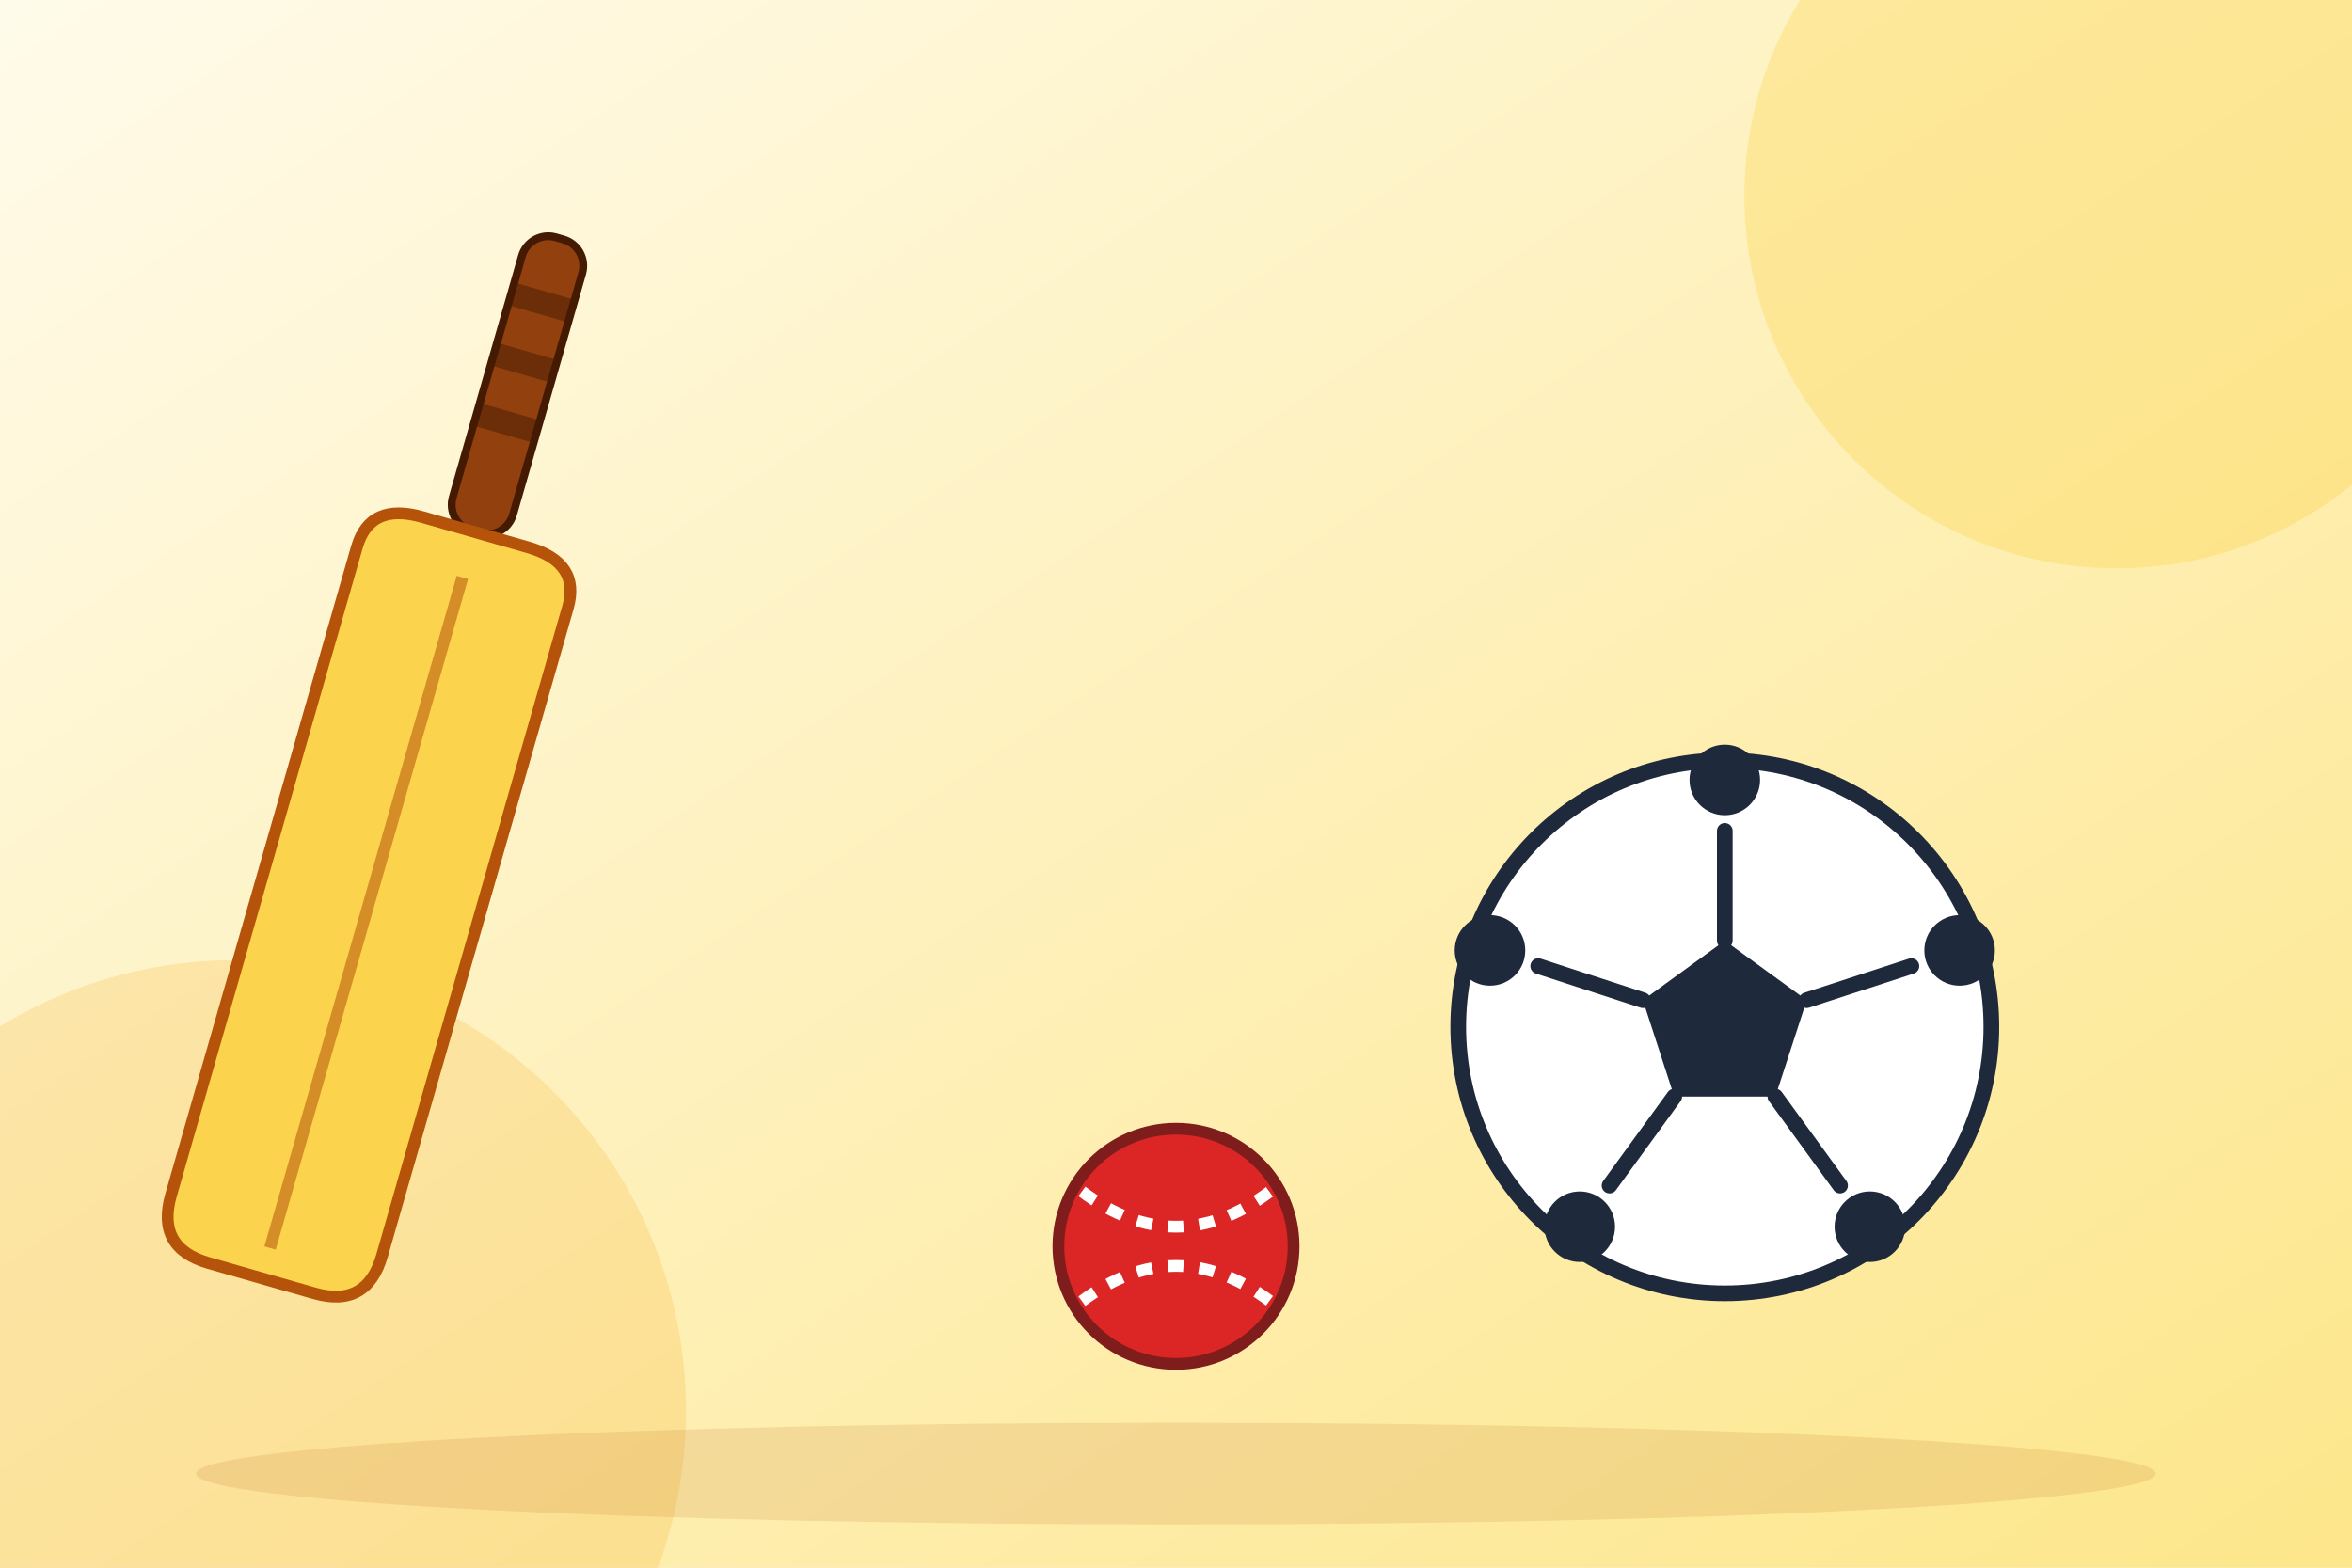
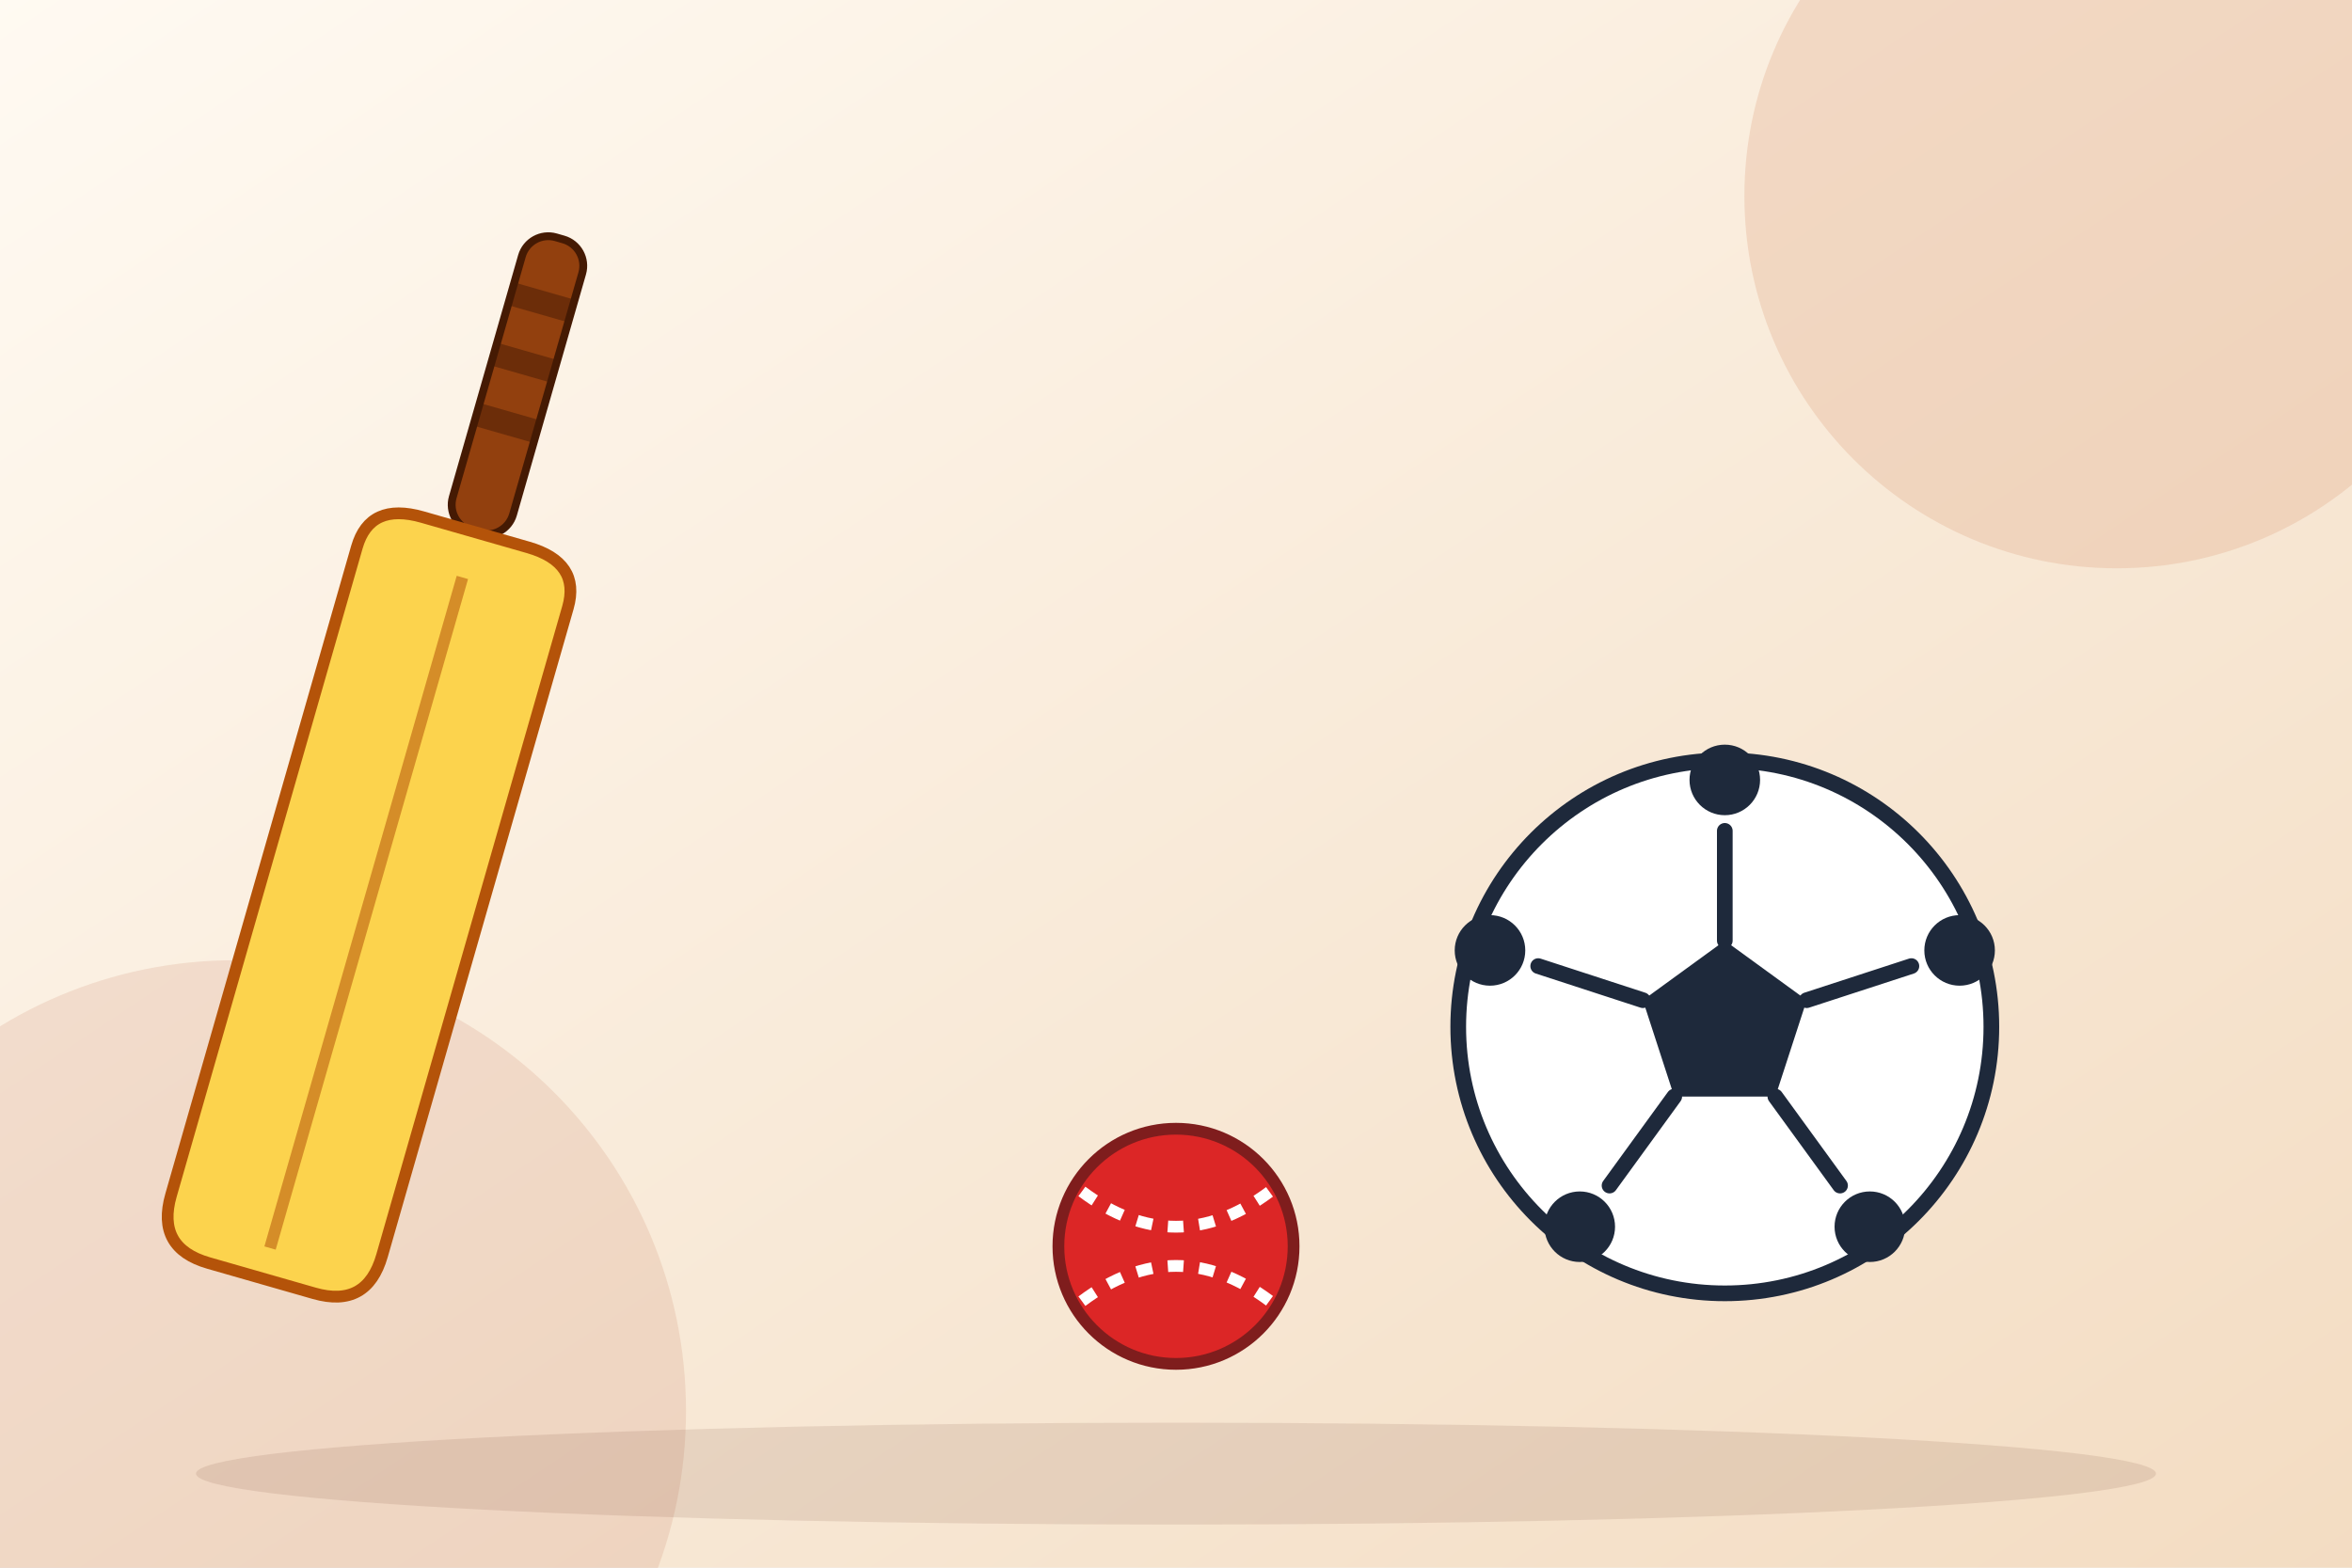
<svg xmlns="http://www.w3.org/2000/svg" viewBox="0 0 600 400" width="600" height="400">
  <defs>
    <linearGradient id="bg" x1="0" y1="0" x2="1" y2="1">
-       <stop offset="0" stop-color="#FFFBEB" />
-       <stop offset="1" stop-color="#FDE68A" />
+       <stop offset="0" stop-color="#FFFAF2" />
+       <stop offset="1" stop-color="#F3DCC2" />
    </linearGradient>
  </defs>
  <rect width="600" height="400" fill="url(#bg)" />
-   <circle cx="540" cy="50" r="95" fill="#FCD34D" opacity=".35" />
-   <circle cx="60" cy="360" r="115" fill="#F59E0B" opacity=".18" />
-   <ellipse cx="300" cy="376" rx="250" ry="13" fill="#B45309" opacity=".13" />
+   <circle cx="540" cy="50" r="95" fill="#E2AE8F" opacity=".35" />
+   <circle cx="60" cy="360" r="115" fill="#B9623F" opacity=".14" />
+   <ellipse cx="300" cy="376" rx="250" ry="13" fill="#6A3223" opacity=".12" />
  <g transform="translate(112 52) rotate(16)">
    <rect x="24" y="0" width="16" height="78" rx="7" fill="#92400E" stroke="#451A03" stroke-width="2" />
    <rect x="24" y="14" width="16" height="6" fill="#451A03" opacity=".5" />
    <rect x="24" y="30" width="16" height="6" fill="#451A03" opacity=".5" />
    <rect x="24" y="46" width="16" height="6" fill="#451A03" opacity=".5" />
    <path d="M4 90 Q4 78 18 78 H46 Q60 78 60 90 V262 Q60 276 46 276 H18 Q4 276 4 262 Z" fill="#FCD34D" stroke="#B45309" stroke-width="3" />
    <path d="M32 90 V268" stroke="#B45309" stroke-width="3" opacity=".55" />
  </g>
  <circle cx="300" cy="318" r="30" fill="#DC2626" stroke="#7F1D1D" stroke-width="3" />
  <path d="M276 304 Q300 322 324 304 M276 332 Q300 314 324 332" stroke="#fff" stroke-width="3" fill="none" stroke-dasharray="4 4" />
  <circle cx="440" cy="262" r="68" fill="#fff" stroke="#1E293B" stroke-width="4" />
  <polygon points="440.0,240.0 460.9,255.2 452.9,279.8 427.1,279.8 419.1,255.2" fill="#1E293B" />
  <line x1="440.0" y1="240.0" x2="440.0" y2="212.0" stroke="#1E293B" stroke-width="4" stroke-linecap="round" />
  <line x1="460.9" y1="255.2" x2="487.6" y2="246.5" stroke="#1E293B" stroke-width="4" stroke-linecap="round" />
  <line x1="452.9" y1="279.8" x2="469.4" y2="302.5" stroke="#1E293B" stroke-width="4" stroke-linecap="round" />
  <line x1="427.1" y1="279.8" x2="410.6" y2="302.5" stroke="#1E293B" stroke-width="4" stroke-linecap="round" />
  <line x1="419.1" y1="255.2" x2="392.4" y2="246.5" stroke="#1E293B" stroke-width="4" stroke-linecap="round" />
  <circle cx="440.0" cy="199.0" r="9" fill="#1E293B" />
  <circle cx="499.9" cy="242.5" r="9" fill="#1E293B" />
  <circle cx="477.0" cy="313.0" r="9" fill="#1E293B" />
  <circle cx="403.0" cy="313.0" r="9" fill="#1E293B" />
  <circle cx="380.1" cy="242.5" r="9" fill="#1E293B" />
  <rect x="268" y="338" width="3" height="0" fill="none" />
</svg>
